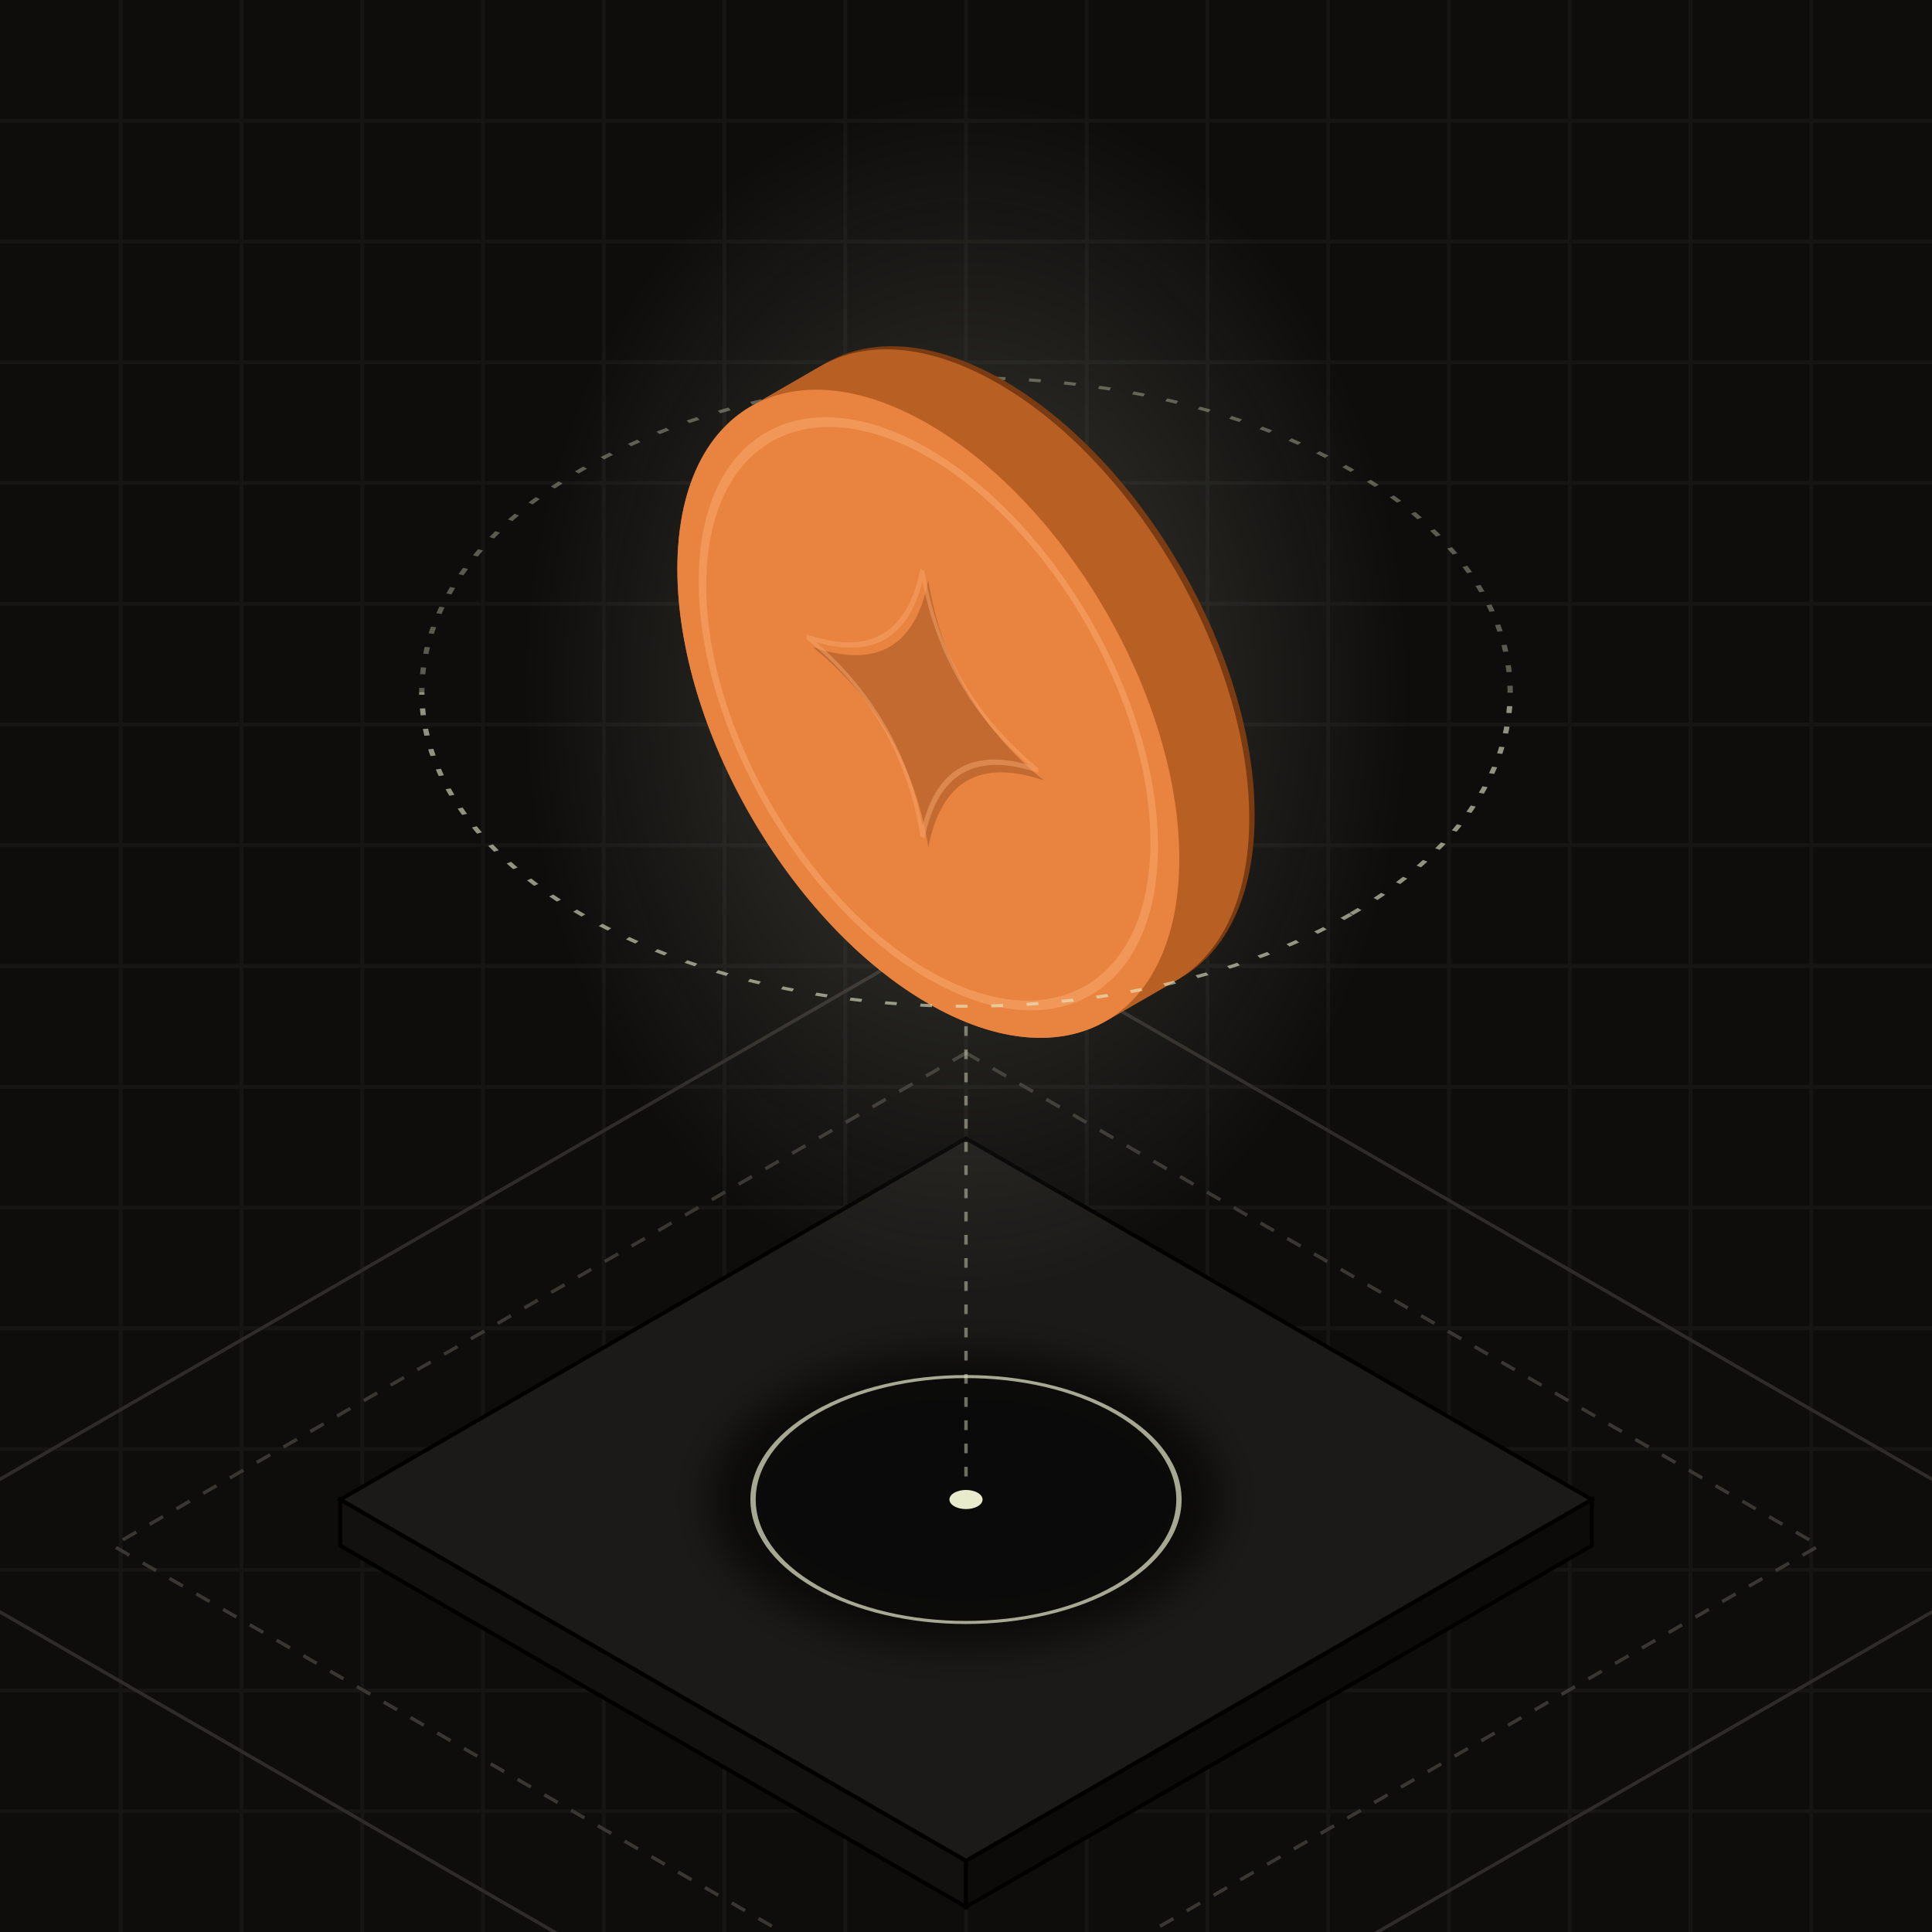
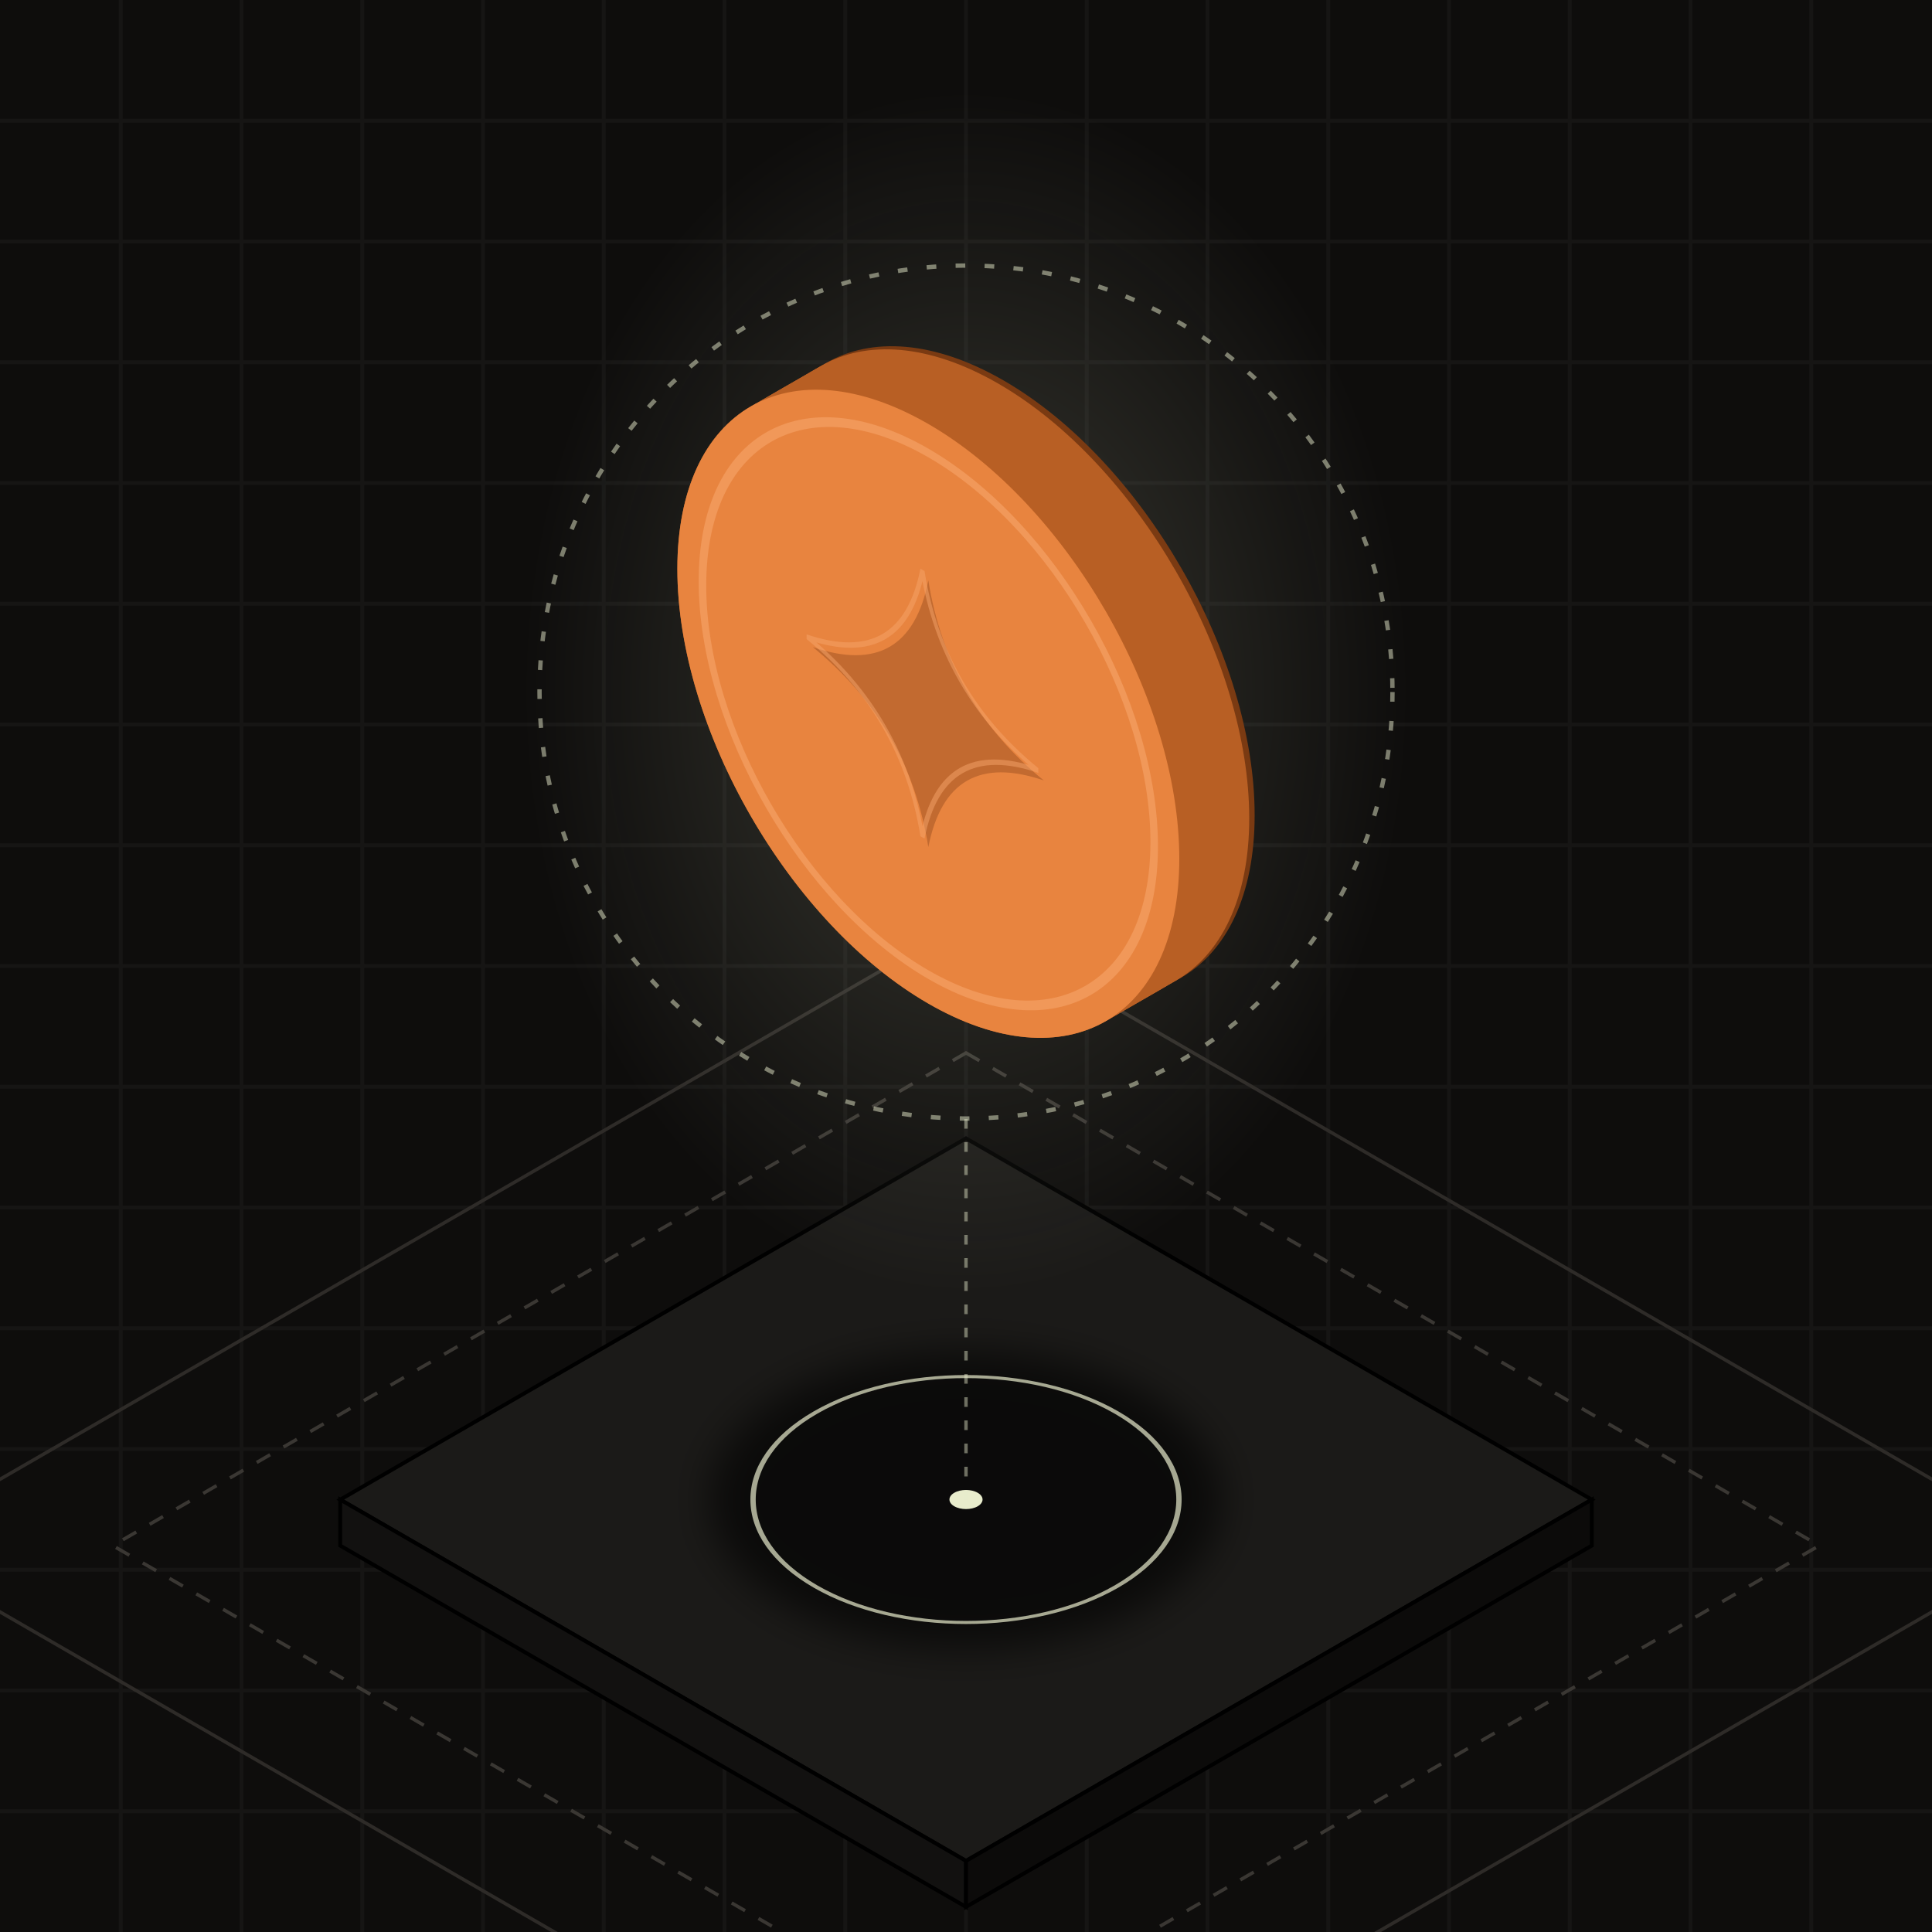
<svg xmlns="http://www.w3.org/2000/svg" viewBox="0 0 200 200">
  <defs>
    <filter id="b1" x="-50%" y="-50%" width="200%" height="200%">
      <feGaussianBlur stdDeviation="1.1" />
    </filter>
    <filter id="sh" x="-50%" y="-50%" width="200%" height="200%">
      <feGaussianBlur stdDeviation="2" />
    </filter>
    <radialGradient id="kg">
      <stop offset="0" stop-color="#E8ECCC" stop-opacity=".45" />
      <stop offset=".5" stop-color="#E8ECCC" stop-opacity=".1" />
      <stop offset="1" stop-color="#E8ECCC" stop-opacity="0" />
    </radialGradient>
  </defs>
  <rect width="200" height="200" fill="#0E0D0C" />
  <g stroke="#161514" stroke-width=".4">
    <line x1="12.5" y1="0" x2="12.5" y2="200" />
    <line x1="0" y1="12.5" x2="200" y2="12.5" />
    <line x1="25" y1="0" x2="25" y2="200" />
    <line x1="0" y1="25" x2="200" y2="25" />
    <line x1="37.5" y1="0" x2="37.5" y2="200" />
    <line x1="0" y1="37.5" x2="200" y2="37.5" />
    <line x1="50" y1="0" x2="50" y2="200" />
    <line x1="0" y1="50" x2="200" y2="50" />
    <line x1="62.5" y1="0" x2="62.5" y2="200" />
    <line x1="0" y1="62.5" x2="200" y2="62.5" />
    <line x1="75" y1="0" x2="75" y2="200" />
    <line x1="0" y1="75" x2="200" y2="75" />
    <line x1="87.5" y1="0" x2="87.5" y2="200" />
    <line x1="0" y1="87.5" x2="200" y2="87.5" />
    <line x1="100" y1="0" x2="100" y2="200" />
    <line x1="0" y1="100" x2="200" y2="100" />
    <line x1="112.5" y1="0" x2="112.5" y2="200" />
    <line x1="0" y1="112.5" x2="200" y2="112.5" />
    <line x1="125" y1="0" x2="125" y2="200" />
    <line x1="0" y1="125" x2="200" y2="125" />
    <line x1="137.5" y1="0" x2="137.5" y2="200" />
    <line x1="0" y1="137.5" x2="200" y2="137.5" />
    <line x1="150" y1="0" x2="150" y2="200" />
    <line x1="0" y1="150" x2="200" y2="150" />
    <line x1="162.5" y1="0" x2="162.5" y2="200" />
    <line x1="0" y1="162.5" x2="200" y2="162.5" />
    <line x1="175" y1="0" x2="175" y2="200" />
    <line x1="0" y1="175" x2="200" y2="175" />
    <line x1="187.5" y1="0" x2="187.5" y2="200" />
    <line x1="0" y1="187.5" x2="200" y2="187.5" />
  </g>
  <polygon points="100.00,95.40 211.89,160.00 100.00,224.60 -11.89,160.00" fill="none" stroke="#2E2B28" stroke-width=".35" />
  <polygon points="100.00,109.00 188.33,160.00 100.00,211.00 11.67,160.00" fill="none" stroke="#3A3733" stroke-width=".35" stroke-dasharray="1.6 1.6" />
  <polygon points="100.00,117.84 164.78,155.24 100.00,192.64 35.22,155.24" fill="#1B1A18" stroke="#000" stroke-width=".4" />
  <polygon points="35.22,155.24 100.00,192.64 100.00,197.40 35.22,160.00" fill="#121110" stroke="#000" stroke-width=".4" />
  <polygon points="100.00,192.64 164.78,155.24 164.78,160.00 100.00,197.40" fill="#0C0B0A" stroke="#000" stroke-width=".4" />
  <ellipse cx="100" cy="155.24" rx="26.5" ry="15.3" fill="#000" opacity="0.6" filter="url(#sh)" />
  <ellipse cx="100" cy="71.6" rx="46" ry="62" fill="url(#kg)" />
-   <defs>
-     <clipPath id="bk">
-       <rect x="0" y="0" width="200" height="71.64" />
-     </clipPath>
-     <clipPath id="fr">
-       <rect x="0" y="71.64" width="200" height="200" />
-     </clipPath>
-   </defs>
-   <g clip-path="url(#bk)">
-     <g transform="matrix(0.866 .5 -0.866 .5 100.00 71.64)">
-       <circle cx="0" cy="0" r="46" fill="none" stroke="#E8ECCC" stroke-opacity=".35" stroke-width=".45" stroke-dasharray="1 2" />
-     </g>
-   </g>
+   <circle cx="100.00" cy="71.64" r="44.15" fill="none" stroke="#E8ECCC" stroke-opacity=".5" stroke-width=".45" stroke-dasharray="1 2" />
+   <circle cx="100.00" cy="71.64" r="1" fill="#E8ECCC" fill-opacity="0" />
  <g transform="matrix(0.866 .5 -0.866 .5 100.00 155.23)">
    <circle cx="0" cy="0" r="18" fill="none" stroke="#E8ECCC" stroke-opacity=".7" stroke-width=".45" />
    <circle cx="0" cy="0" r="1.4" fill="#E8ECCC" />
  </g>
-   <line x1="100.00" y1="155.24" x2="100.00" y2="103.64" stroke="#E8ECCC" stroke-opacity=".45" stroke-width=".35" stroke-dasharray="1 1.4" />
-   <g transform="matrix(0.866 .5 0 -1 103.90 69.39)">
-     <circle r="30" fill="#7A3A12" />
-   </g>
-   <g transform="matrix(0.866 .5 0 -1 103.34 69.71)">
-     <circle r="30" fill="#B85F24" />
-   </g>
-   <g transform="matrix(0.866 .5 0 -1 102.78 70.03)">
-     <circle r="30" fill="#B85F24" />
-   </g>
-   <g transform="matrix(0.866 .5 0 -1 102.23 70.35)">
-     <circle r="30" fill="#B85F24" />
-   </g>
-   <g transform="matrix(0.866 .5 0 -1 101.67 70.68)">
-     <circle r="30" fill="#B85F24" />
-   </g>
-   <g transform="matrix(0.866 .5 0 -1 101.11 71.00)">
-     <circle r="30" fill="#B85F24" />
-   </g>
-   <g transform="matrix(0.866 .5 0 -1 100.56 71.32)">
-     <circle r="30" fill="#B85F24" />
-   </g>
-   <g transform="matrix(0.866 .5 0 -1 100.00 71.64)">
-     <circle r="30" fill="#B85F24" />
-   </g>
-   <g transform="matrix(0.866 .5 0 -1 99.44 71.96)">
-     <circle r="30" fill="#B85F24" />
-   </g>
-   <g transform="matrix(0.866 .5 0 -1 98.89 72.28)">
-     <circle r="30" fill="#B85F24" />
-   </g>
-   <g transform="matrix(0.866 .5 0 -1 98.33 72.60)">
-     <circle r="30" fill="#B85F24" />
-   </g>
-   <g transform="matrix(0.866 .5 0 -1 97.77 72.93)">
-     <circle r="30" fill="#B85F24" />
-   </g>
-   <g transform="matrix(0.866 .5 0 -1 97.22 73.25)">
-     <circle r="30" fill="#B85F24" />
-   </g>
-   <g transform="matrix(0.866 .5 0 -1 96.66 73.57)">
-     <circle r="30" fill="#B85F24" />
-   </g>
-   <g transform="matrix(0.866 .5 0 -1 96.10 73.89)">
-     <circle r="30" fill="#B85F24" />
-   </g>
-   <g transform="matrix(0.866 .5 0 -1 96.10 73.89)">
-     <circle r="30" fill="#E8843F" />
-     <circle r="27.0" fill="none" stroke="#F6A56B" stroke-opacity=".6" stroke-width=".9" />
-     <path d="M0 13.8Q2.346 2.346 13.8 0Q2.346 -2.346 0 -13.8Q-2.346 -2.346 -13.8 0Q-2.346 2.346 0 13.8Z" fill="#7A3A12" fill-opacity=".34" />
-     <path d="M-0.7 14.5Q1.646 3.046 13.1 0.7Q1.646 -1.646 -0.7 -13.1Q-3.046 -1.646 -14.5 0.7Q-3.046 3.046 -0.7 14.5Z" fill="none" stroke="#F6A56B" stroke-opacity=".5" stroke-width=".5" />
-   </g>
-   <g clip-path="url(#fr)">
-     <g transform="matrix(0.866 .5 -0.866 .5 100.00 71.64)">
-       <circle cx="0" cy="0" r="46" fill="none" stroke="#E8ECCC" stroke-opacity=".6" stroke-width=".45" stroke-dasharray="1 2" />
+   <line x1="100.00" y1="155.24" x2="100.00" y2="115.79" stroke="#E8ECCC" stroke-opacity=".45" stroke-width=".35" stroke-dasharray="1 1.4" />
+   <g transform="translate(0.00 0.00)">
+     <g transform="matrix(0.866 .5 0 -1 103.90 69.39)">
+       <circle r="30" fill="#7A3A12" />
+     </g>
+     <g transform="matrix(0.866 .5 0 -1 103.34 69.71)">
+       <circle r="30" fill="#B85F24" />
+     </g>
+     <g transform="matrix(0.866 .5 0 -1 102.78 70.03)">
+       <circle r="30" fill="#B85F24" />
+     </g>
+     <g transform="matrix(0.866 .5 0 -1 102.23 70.35)">
+       <circle r="30" fill="#B85F24" />
+     </g>
+     <g transform="matrix(0.866 .5 0 -1 101.67 70.68)">
+       <circle r="30" fill="#B85F24" />
+     </g>
+     <g transform="matrix(0.866 .5 0 -1 101.11 71.00)">
+       <circle r="30" fill="#B85F24" />
+     </g>
+     <g transform="matrix(0.866 .5 0 -1 100.56 71.32)">
+       <circle r="30" fill="#B85F24" />
+     </g>
+     <g transform="matrix(0.866 .5 0 -1 100.00 71.64)">
+       <circle r="30" fill="#B85F24" />
+     </g>
+     <g transform="matrix(0.866 .5 0 -1 99.44 71.96)">
+       <circle r="30" fill="#B85F24" />
+     </g>
+     <g transform="matrix(0.866 .5 0 -1 98.89 72.28)">
+       <circle r="30" fill="#B85F24" />
+     </g>
+     <g transform="matrix(0.866 .5 0 -1 98.33 72.60)">
+       <circle r="30" fill="#B85F24" />
+     </g>
+     <g transform="matrix(0.866 .5 0 -1 97.77 72.93)">
+       <circle r="30" fill="#B85F24" />
+     </g>
+     <g transform="matrix(0.866 .5 0 -1 97.22 73.25)">
+       <circle r="30" fill="#B85F24" />
+     </g>
+     <g transform="matrix(0.866 .5 0 -1 96.66 73.57)">
+       <circle r="30" fill="#B85F24" />
+     </g>
+     <g transform="matrix(0.866 .5 0 -1 96.10 73.89)">
+       <circle r="30" fill="#B85F24" />
+     </g>
+     <g transform="matrix(0.866 .5 0 -1 96.10 73.89)">
+       <circle r="30" fill="#E8843F" />
+       <circle r="27.0" fill="none" stroke="#F6A56B" stroke-opacity=".6" stroke-width=".9" />
+       <path d="M0 13.8Q2.346 2.346 13.8 0Q2.346 -2.346 0 -13.8Q-2.346 -2.346 -13.8 0Q-2.346 2.346 0 13.8Z" fill="#7A3A12" fill-opacity=".34" />
+       <path d="M-0.7 14.5Q1.646 3.046 13.1 0.7Q1.646 -1.646 -0.7 -13.1Q-3.046 -1.646 -14.5 0.7Q-3.046 3.046 -0.7 14.5Z" fill="none" stroke="#F6A56B" stroke-opacity=".5" stroke-width=".5" />
    </g>
  </g>
</svg>
